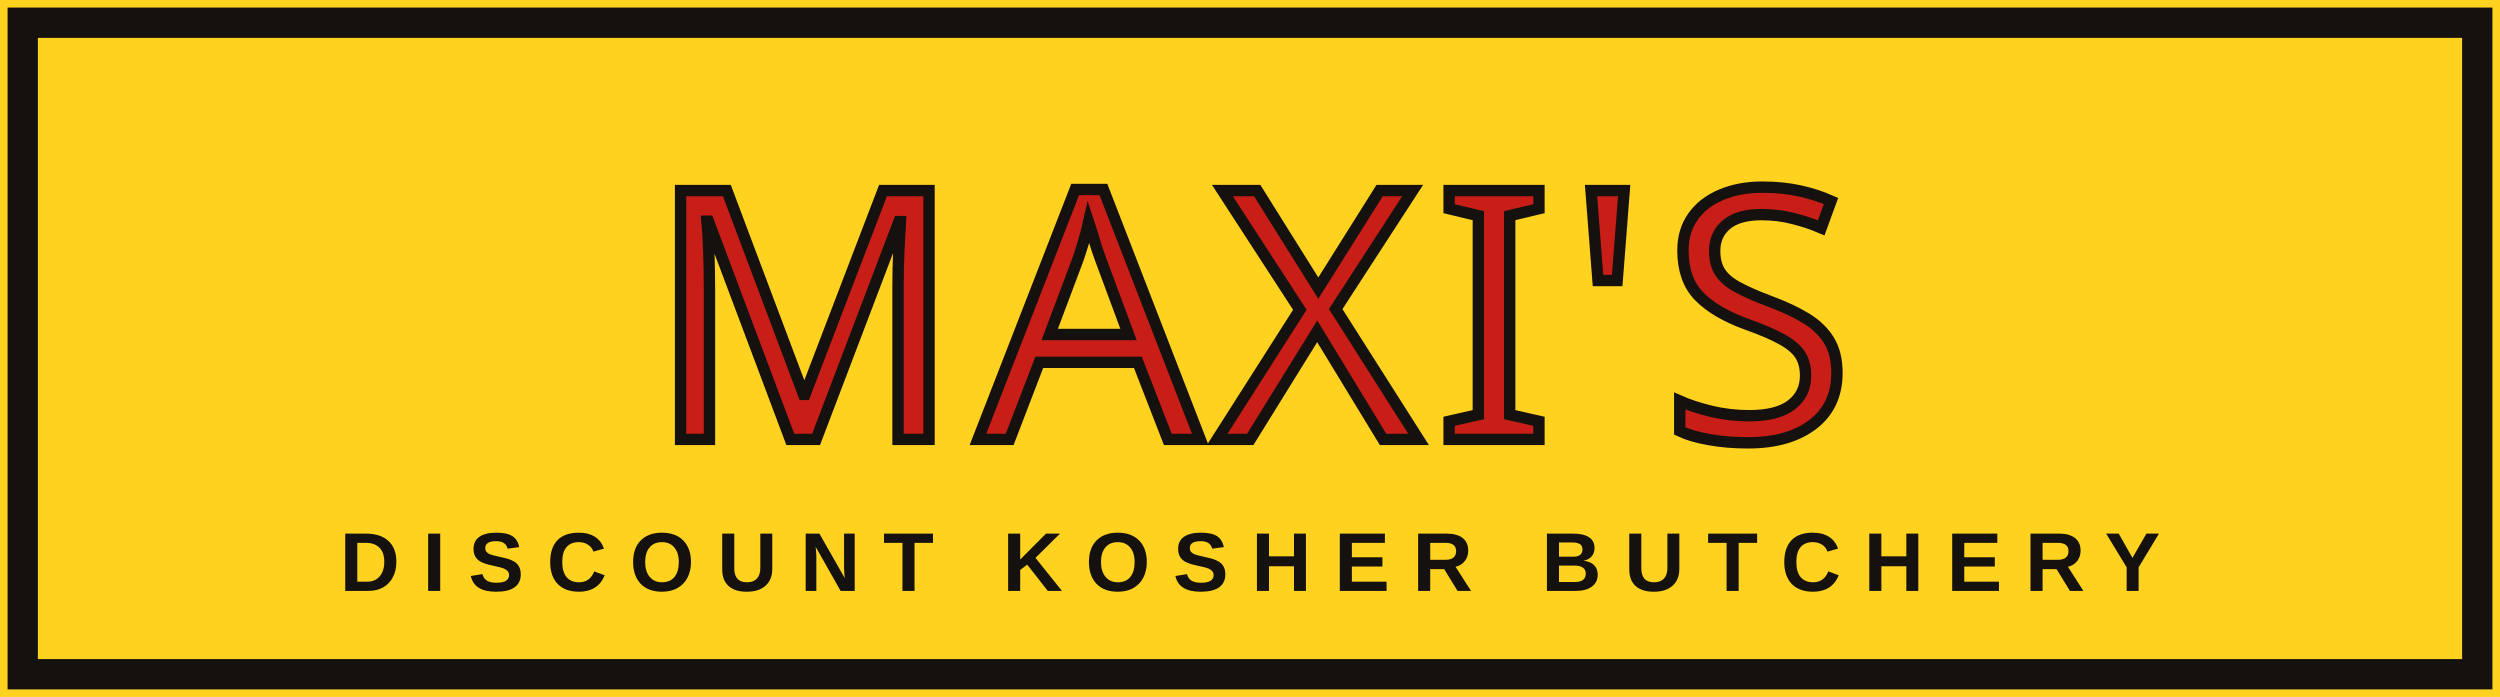
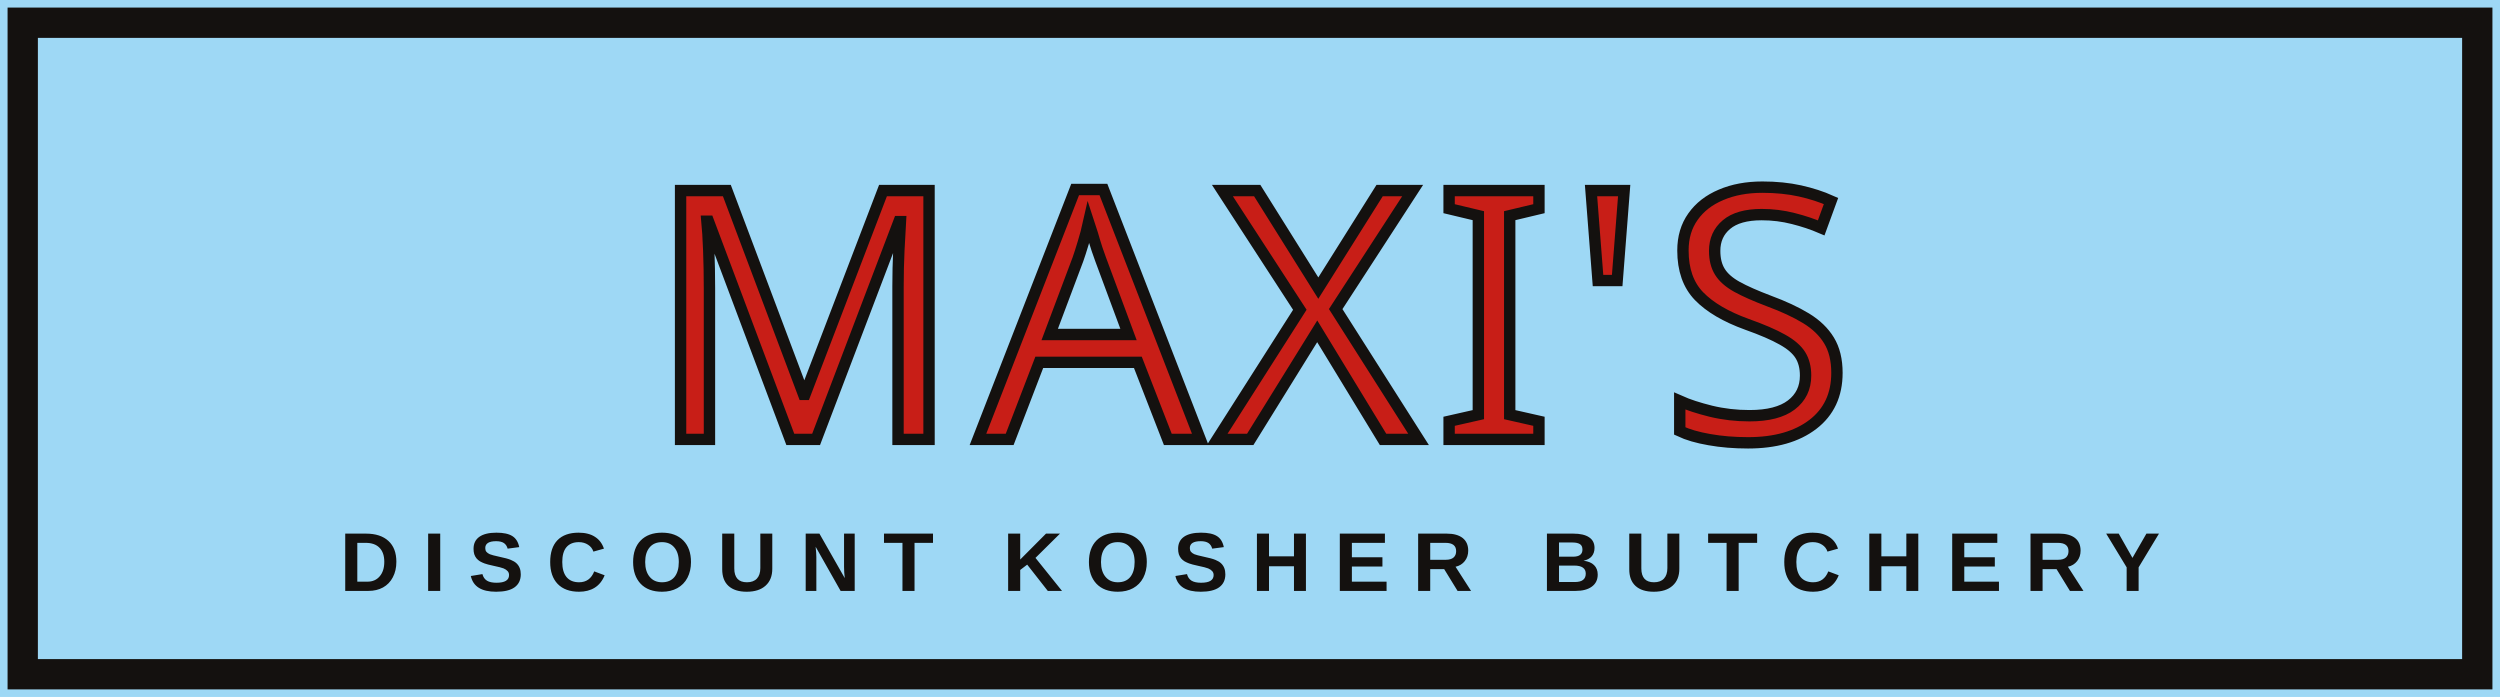
<svg xmlns="http://www.w3.org/2000/svg" viewBox="0 0 330 92" role="img" aria-label="Maxi's Discount Kosher Butchery">
-   <rect width="330" height="92" fill="#FFD21F" />
+   <rect width="330" height="92" fill="#9ED8F5" />
  <rect x="3" y="3" width="324" height="86" fill="none" stroke="#14110F" stroke-width="4" />
  <text x="165" y="58" text-anchor="middle" font-family="Anton,Impact,Arial Narrow,sans-serif" font-size="46" fill="#C81E17" stroke="#14110F" stroke-width="1.5" letter-spacing="2">MAXI'S</text>
  <text x="165" y="78" text-anchor="middle" font-family="Arial,sans-serif" font-weight="800" font-size="11" letter-spacing="3" fill="#14110F">DISCOUNT KOSHER BUTCHERY</text>
</svg>
